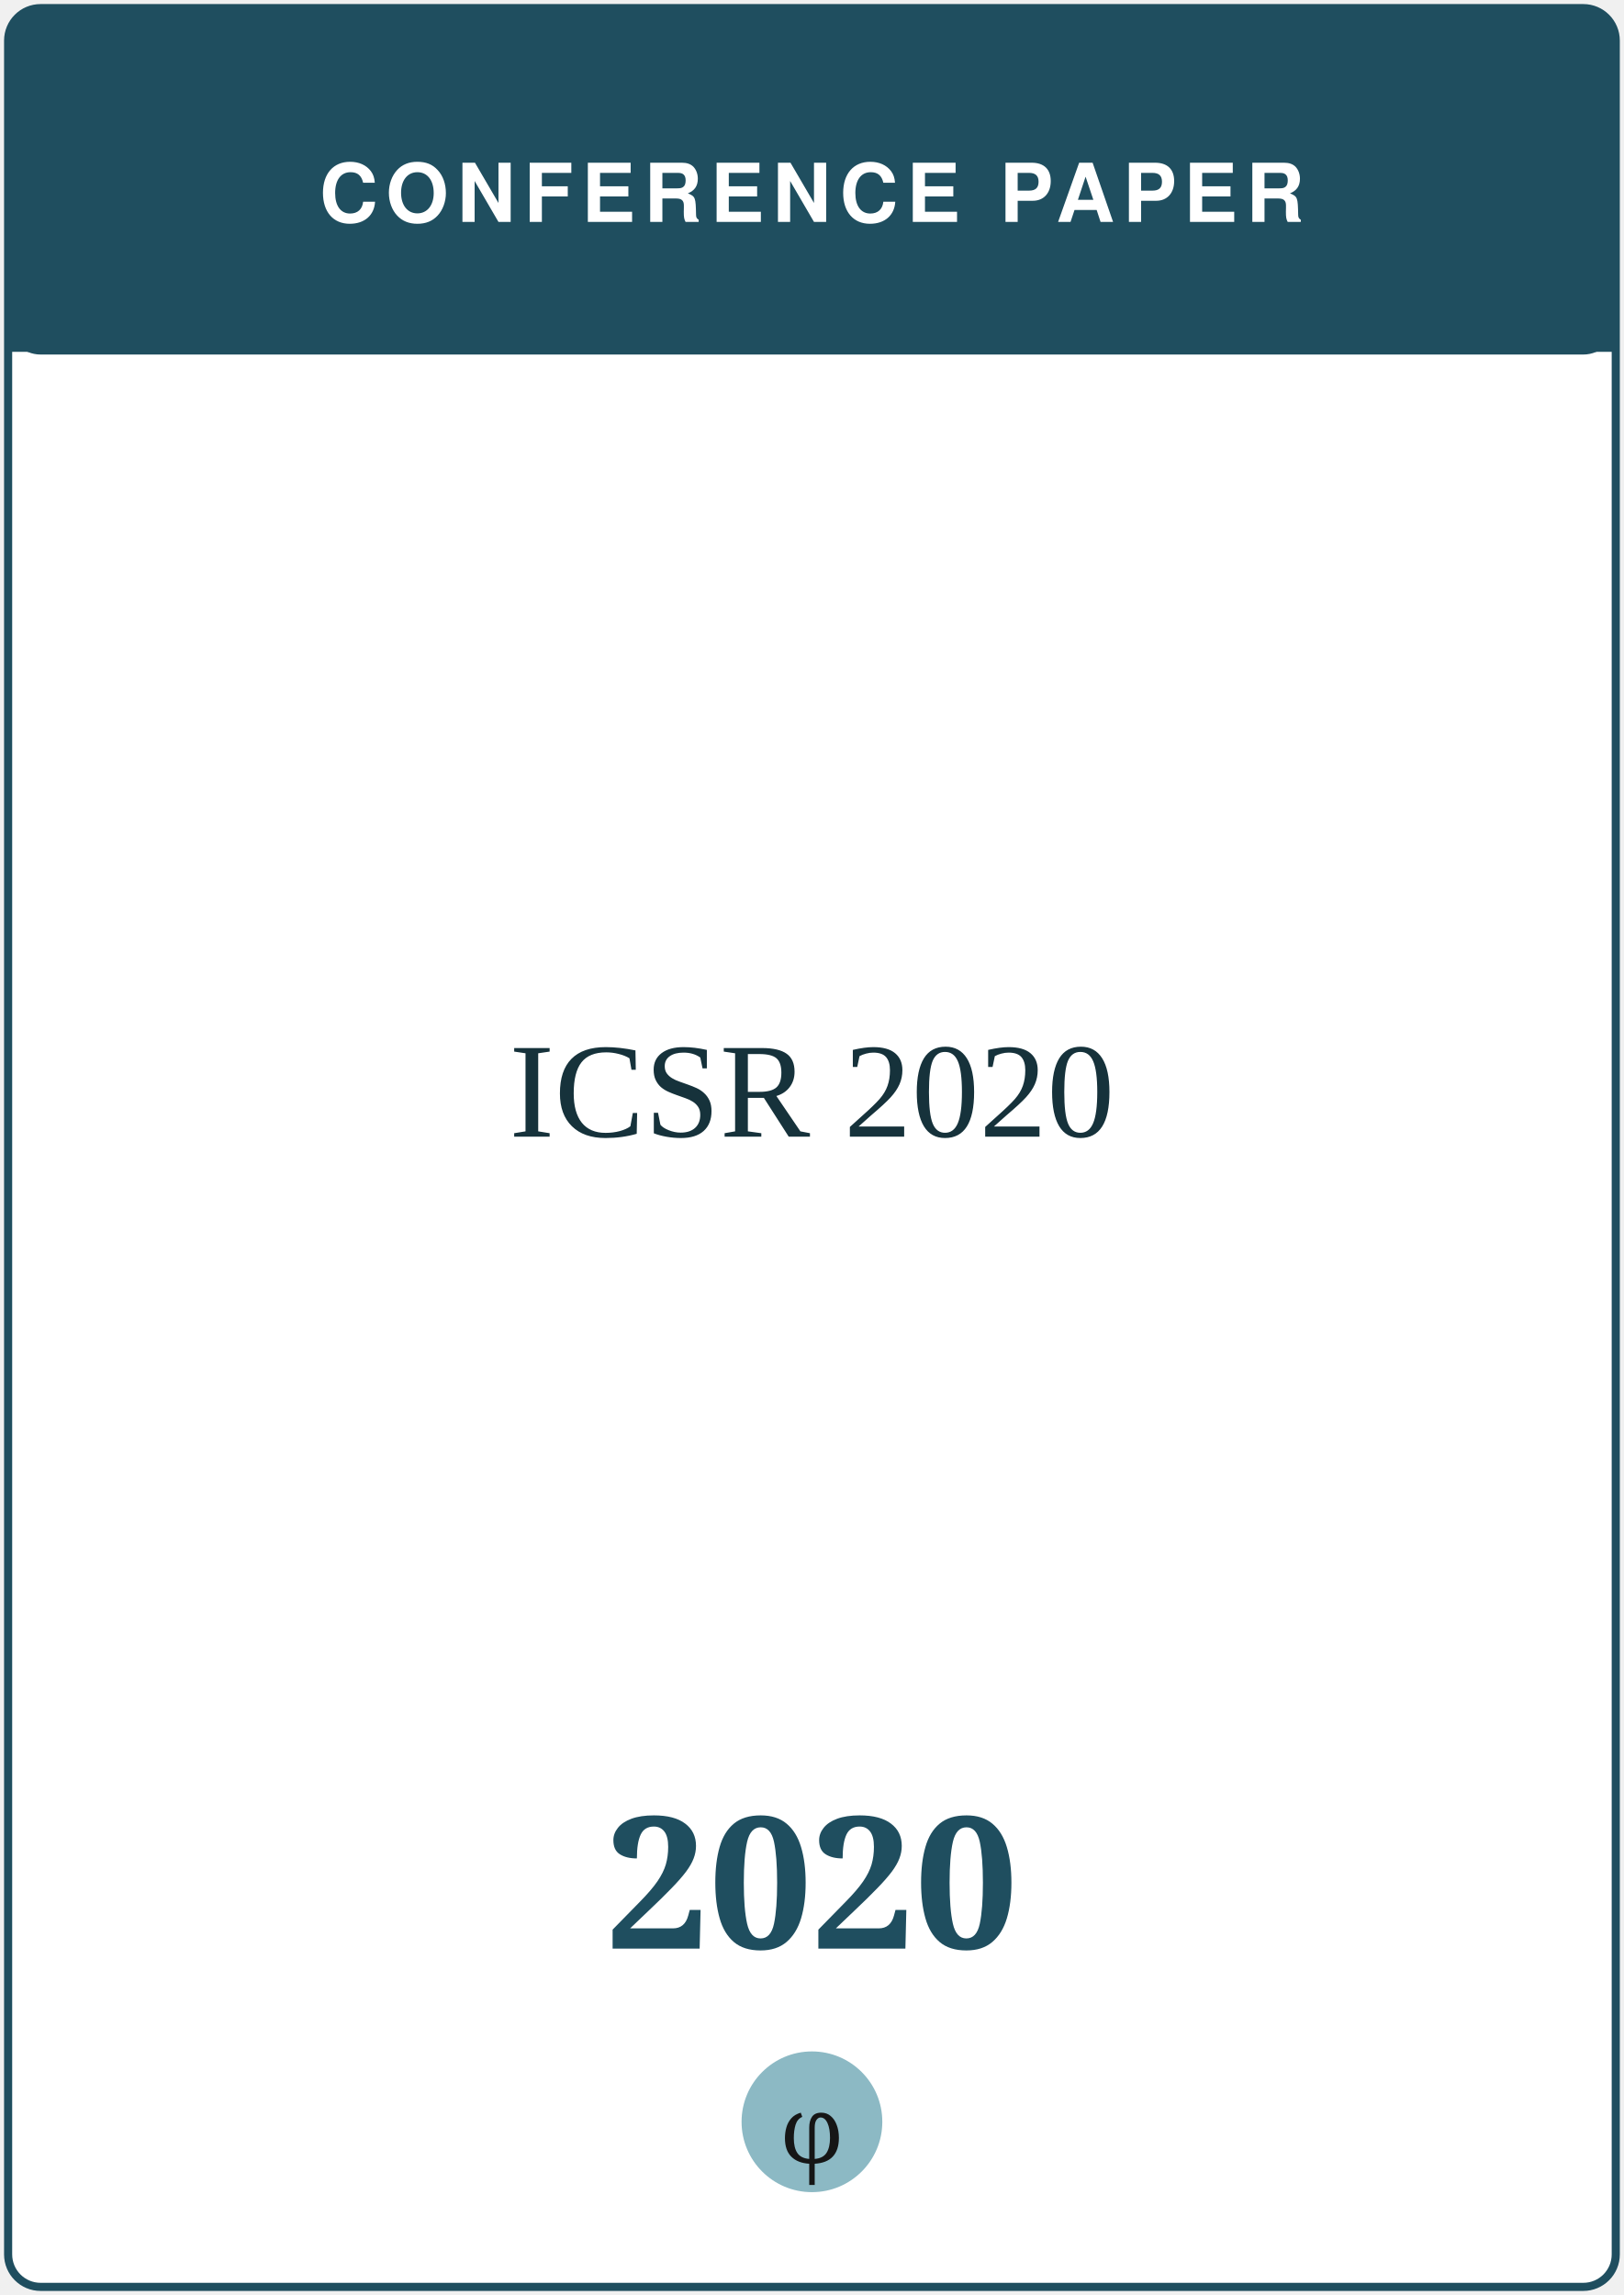
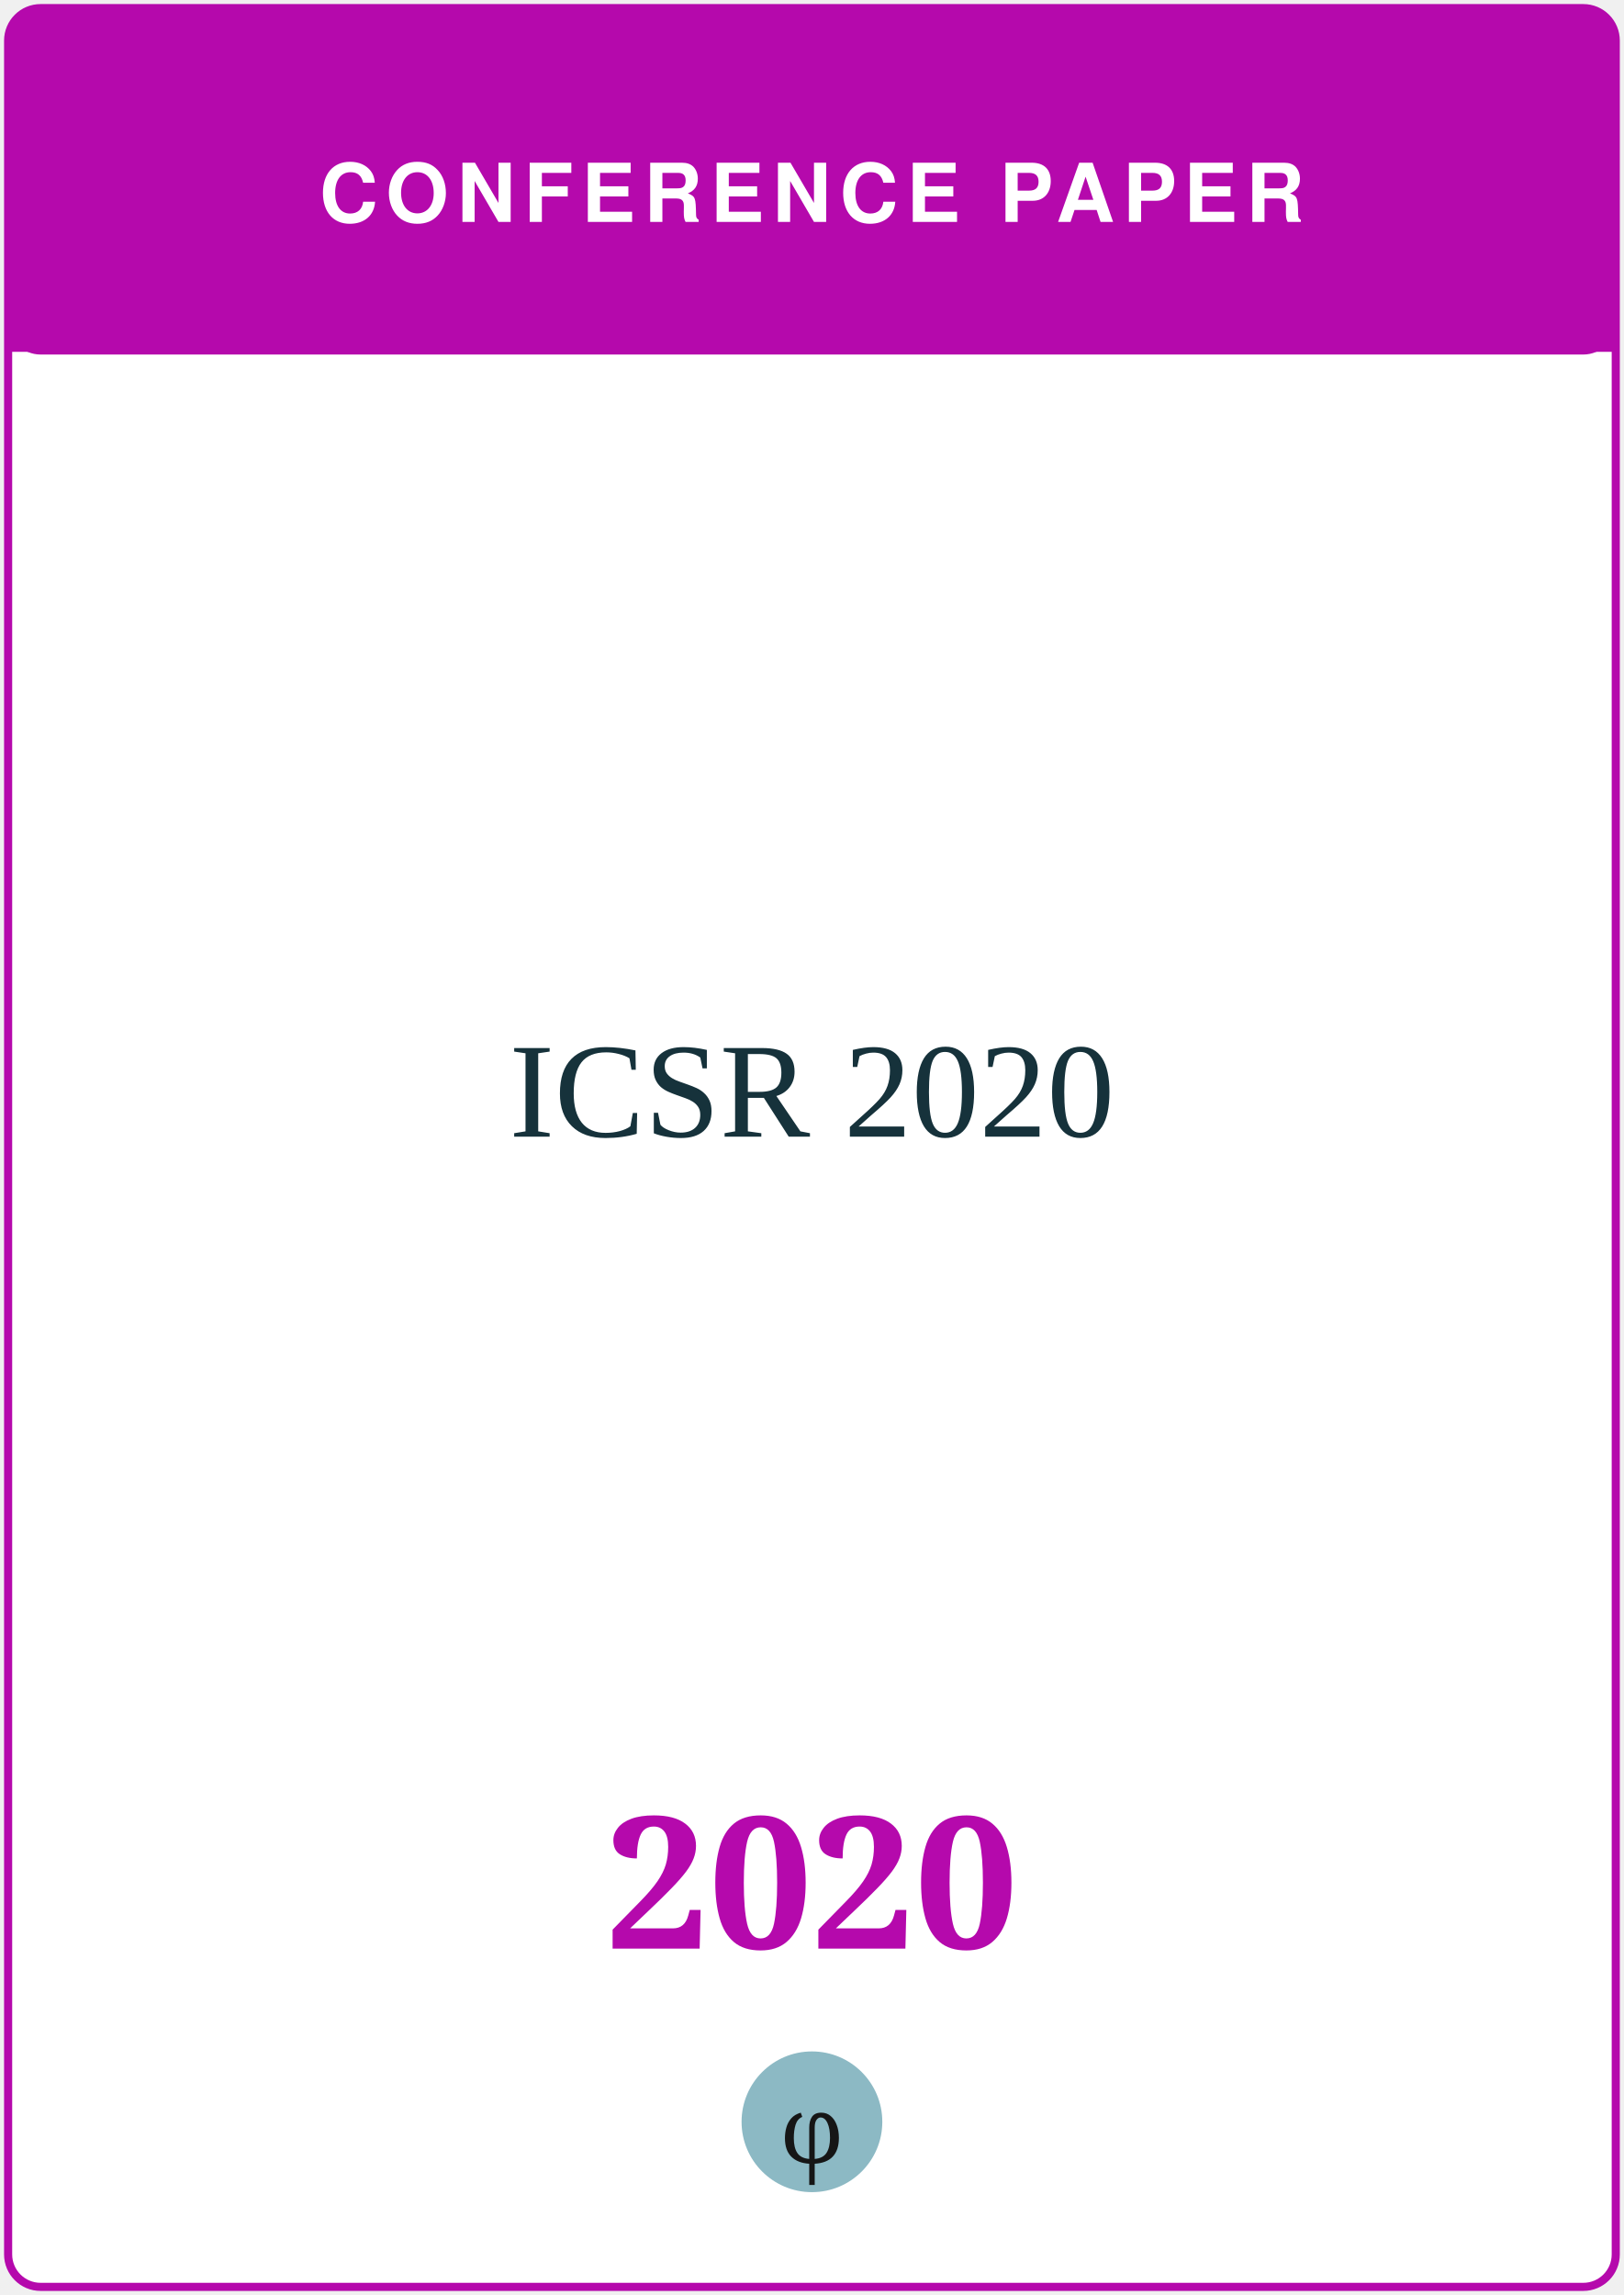
<svg xmlns="http://www.w3.org/2000/svg" viewBox="0 0 300 424" role="img" aria-label="ICSR 2020">
-   <rect x="1.5" y="1.5" width="297" height="421" rx="6" fill="#ffffff" stroke="#1f4e5f" stroke-width="1.5" />
-   <rect x="1.5" y="1.5" width="297" height="64" rx="6" fill="#1f4e5f" />
-   <rect x="1.5" y="40" width="297" height="25" fill="#1f4e5f" />
+   <rect x="1.5" y="1.5" width="297" height="421" rx="6" fill="#ffffff" stroke="#b509ac" stroke-width="1.5" />
+   <rect x="1.5" y="1.5" width="297" height="64" rx="6" fill="#b509ac" />
+   <rect x="1.5" y="40" width="297" height="25" fill="#b509ac" />
  <text x="150" y="41" text-anchor="middle" font-family="Helvetica, Arial, sans-serif" font-weight="700" font-size="15" letter-spacing="1.5" fill="#ffffff">CONFERENCE PAPER</text>
  <text x="150" y="210" text-anchor="middle" font-family="Georgia, 'Times New Roman', serif" font-size="25" fill="#16323b">ICSR 2020</text>
-   <text x="150" y="360" text-anchor="middle" font-family="Georgia, serif" font-weight="700" font-size="34" fill="#1f4e5f">2020</text>
+   <text x="150" y="360" text-anchor="middle" font-family="Georgia, serif" font-weight="700" font-size="34" fill="#b509ac">2020</text>
  <circle cx="150" cy="392" r="13" fill="#8cb9c4" />
  <text x="150" y="393" text-anchor="middle" font-family="Georgia, serif" font-size="17" fill="#161616" dominant-baseline="central">φ</text>
</svg>
